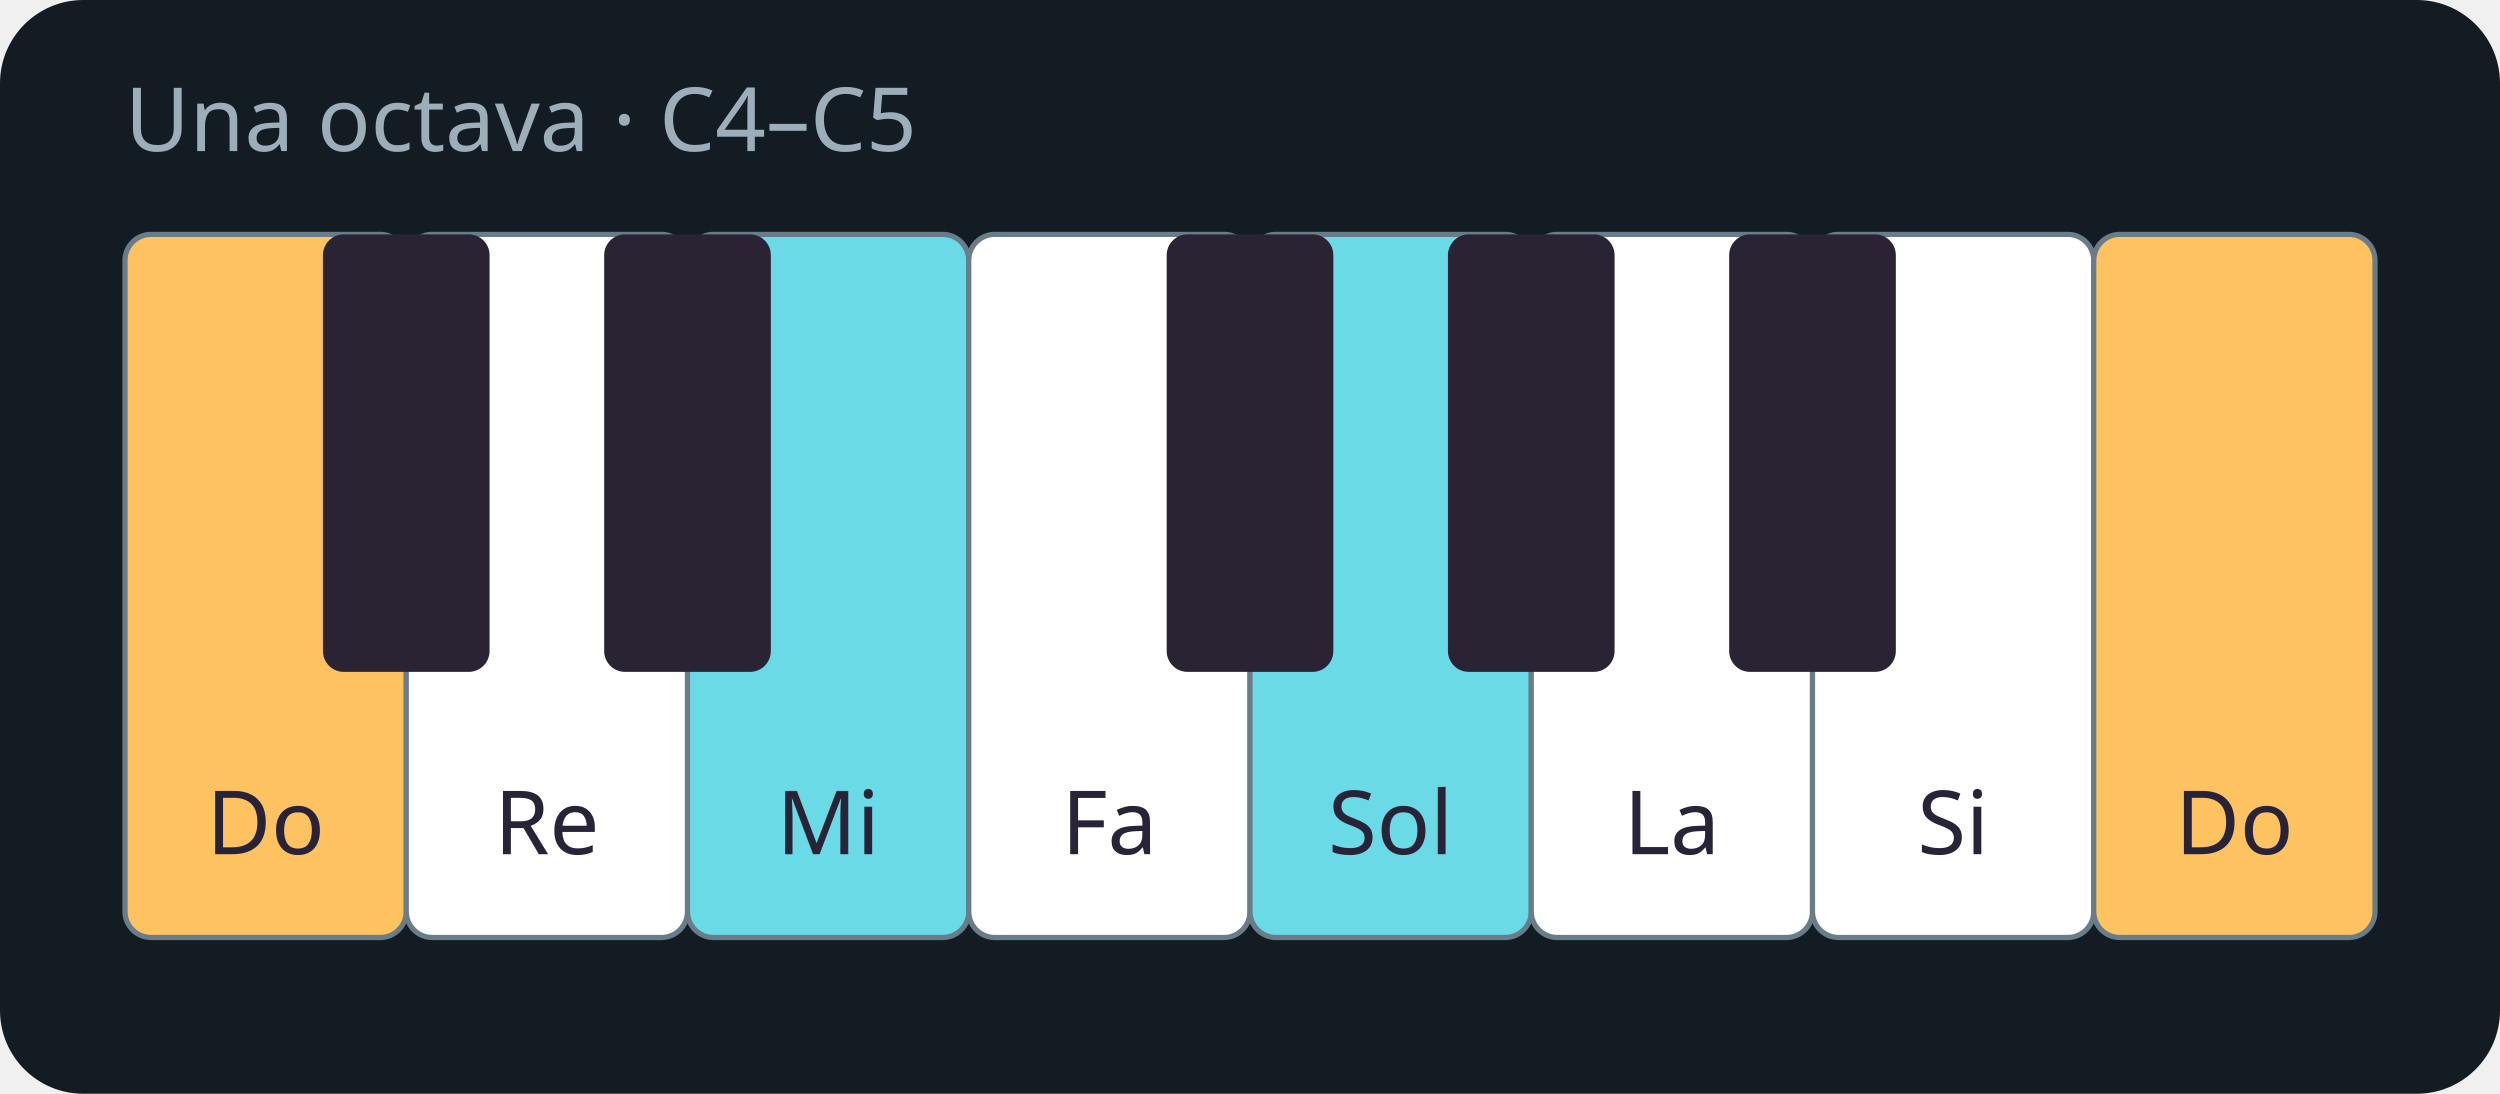
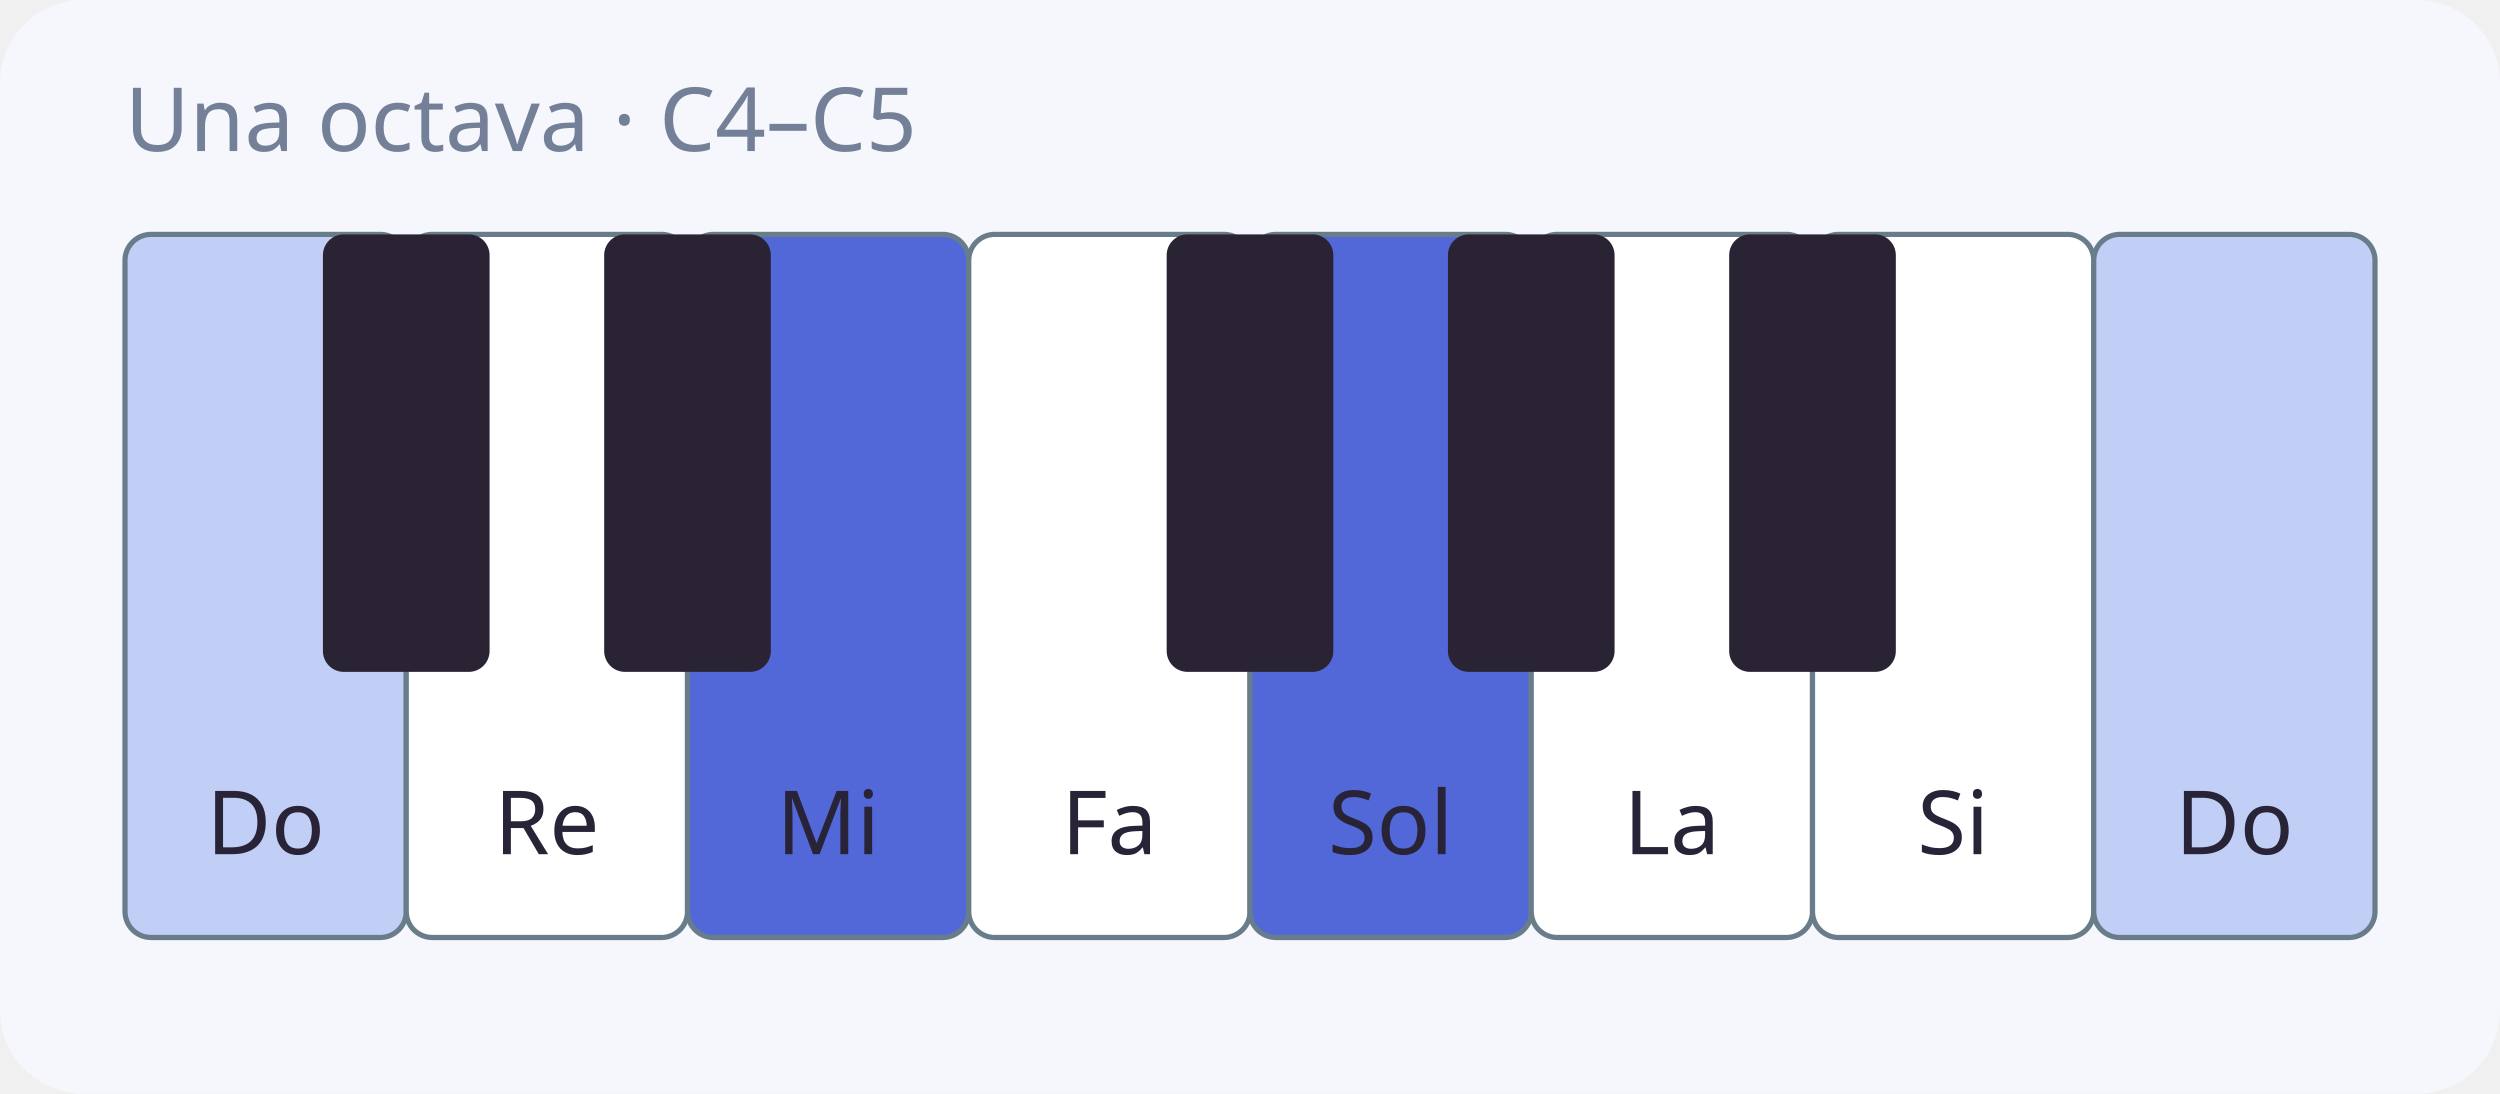
<svg xmlns="http://www.w3.org/2000/svg" viewBox="0 0 480 210" role="img" aria-label="Teclado: notas marcadas de la colección seleccionada">
-   <rect width="480" height="210" rx="16" fill="#131c23" />
-   <text x="24" y="29" font-family="system-ui" font-size="17" fill="#9caeb9">Una octava · C4–C5</text>
-   <rect x="24" y="45" width="54" height="135" rx="5" fill="#ffc261" stroke="#687d89" />
+   <rect width="480" height="210" rx="16" fill="#f5f7fc" />
+   <text x="24" y="29" font-family="system-ui" font-size="17" fill="#738098">Una octava · C4–C5</text>
+   <rect x="24" y="45" width="54" height="135" rx="5" fill="#c1cff7" stroke="#687d89" />
  <text x="51" y="164" text-anchor="middle" fill="#282337" font-family="system-ui" font-size="17">Do</text>
  <rect x="78" y="45" width="54" height="135" rx="5" fill="#fff" stroke="#687d89" />
  <text x="105" y="164" text-anchor="middle" fill="#282337" font-family="system-ui" font-size="17">Re</text>
-   <rect x="132" y="45" width="54" height="135" rx="5" fill="#69dae6" stroke="#687d89" />
+   <rect x="132" y="45" width="54" height="135" rx="5" fill="#5268d9" stroke="#687d89" />
  <text x="159" y="164" text-anchor="middle" fill="#282337" font-family="system-ui" font-size="17">Mi</text>
  <rect x="186" y="45" width="54" height="135" rx="5" fill="#fff" stroke="#687d89" />
  <text x="213" y="164" text-anchor="middle" fill="#282337" font-family="system-ui" font-size="17">Fa</text>
-   <rect x="240" y="45" width="54" height="135" rx="5" fill="#69dae6" stroke="#687d89" />
+   <rect x="240" y="45" width="54" height="135" rx="5" fill="#5268d9" stroke="#687d89" />
  <text x="267" y="164" text-anchor="middle" fill="#282337" font-family="system-ui" font-size="17">Sol</text>
  <rect x="294" y="45" width="54" height="135" rx="5" fill="#fff" stroke="#687d89" />
  <text x="321" y="164" text-anchor="middle" fill="#282337" font-family="system-ui" font-size="17">La</text>
  <rect x="348" y="45" width="54" height="135" rx="5" fill="#fff" stroke="#687d89" />
  <text x="375" y="164" text-anchor="middle" fill="#282337" font-family="system-ui" font-size="17">Si</text>
-   <rect x="402" y="45" width="54" height="135" rx="5" fill="#ffc261" stroke="#687d89" />
+   <rect x="402" y="45" width="54" height="135" rx="5" fill="#c1cff7" stroke="#687d89" />
  <text x="429" y="164" text-anchor="middle" fill="#282337" font-family="system-ui" font-size="17">Do</text>
  <rect x="62" y="45" width="32" height="84" rx="4" fill="#292333" />
  <rect x="116" y="45" width="32" height="84" rx="4" fill="#292333" />
  <rect x="224" y="45" width="32" height="84" rx="4" fill="#292333" />
  <rect x="278" y="45" width="32" height="84" rx="4" fill="#292333" />
  <rect x="332" y="45" width="32" height="84" rx="4" fill="#292333" />
</svg>
